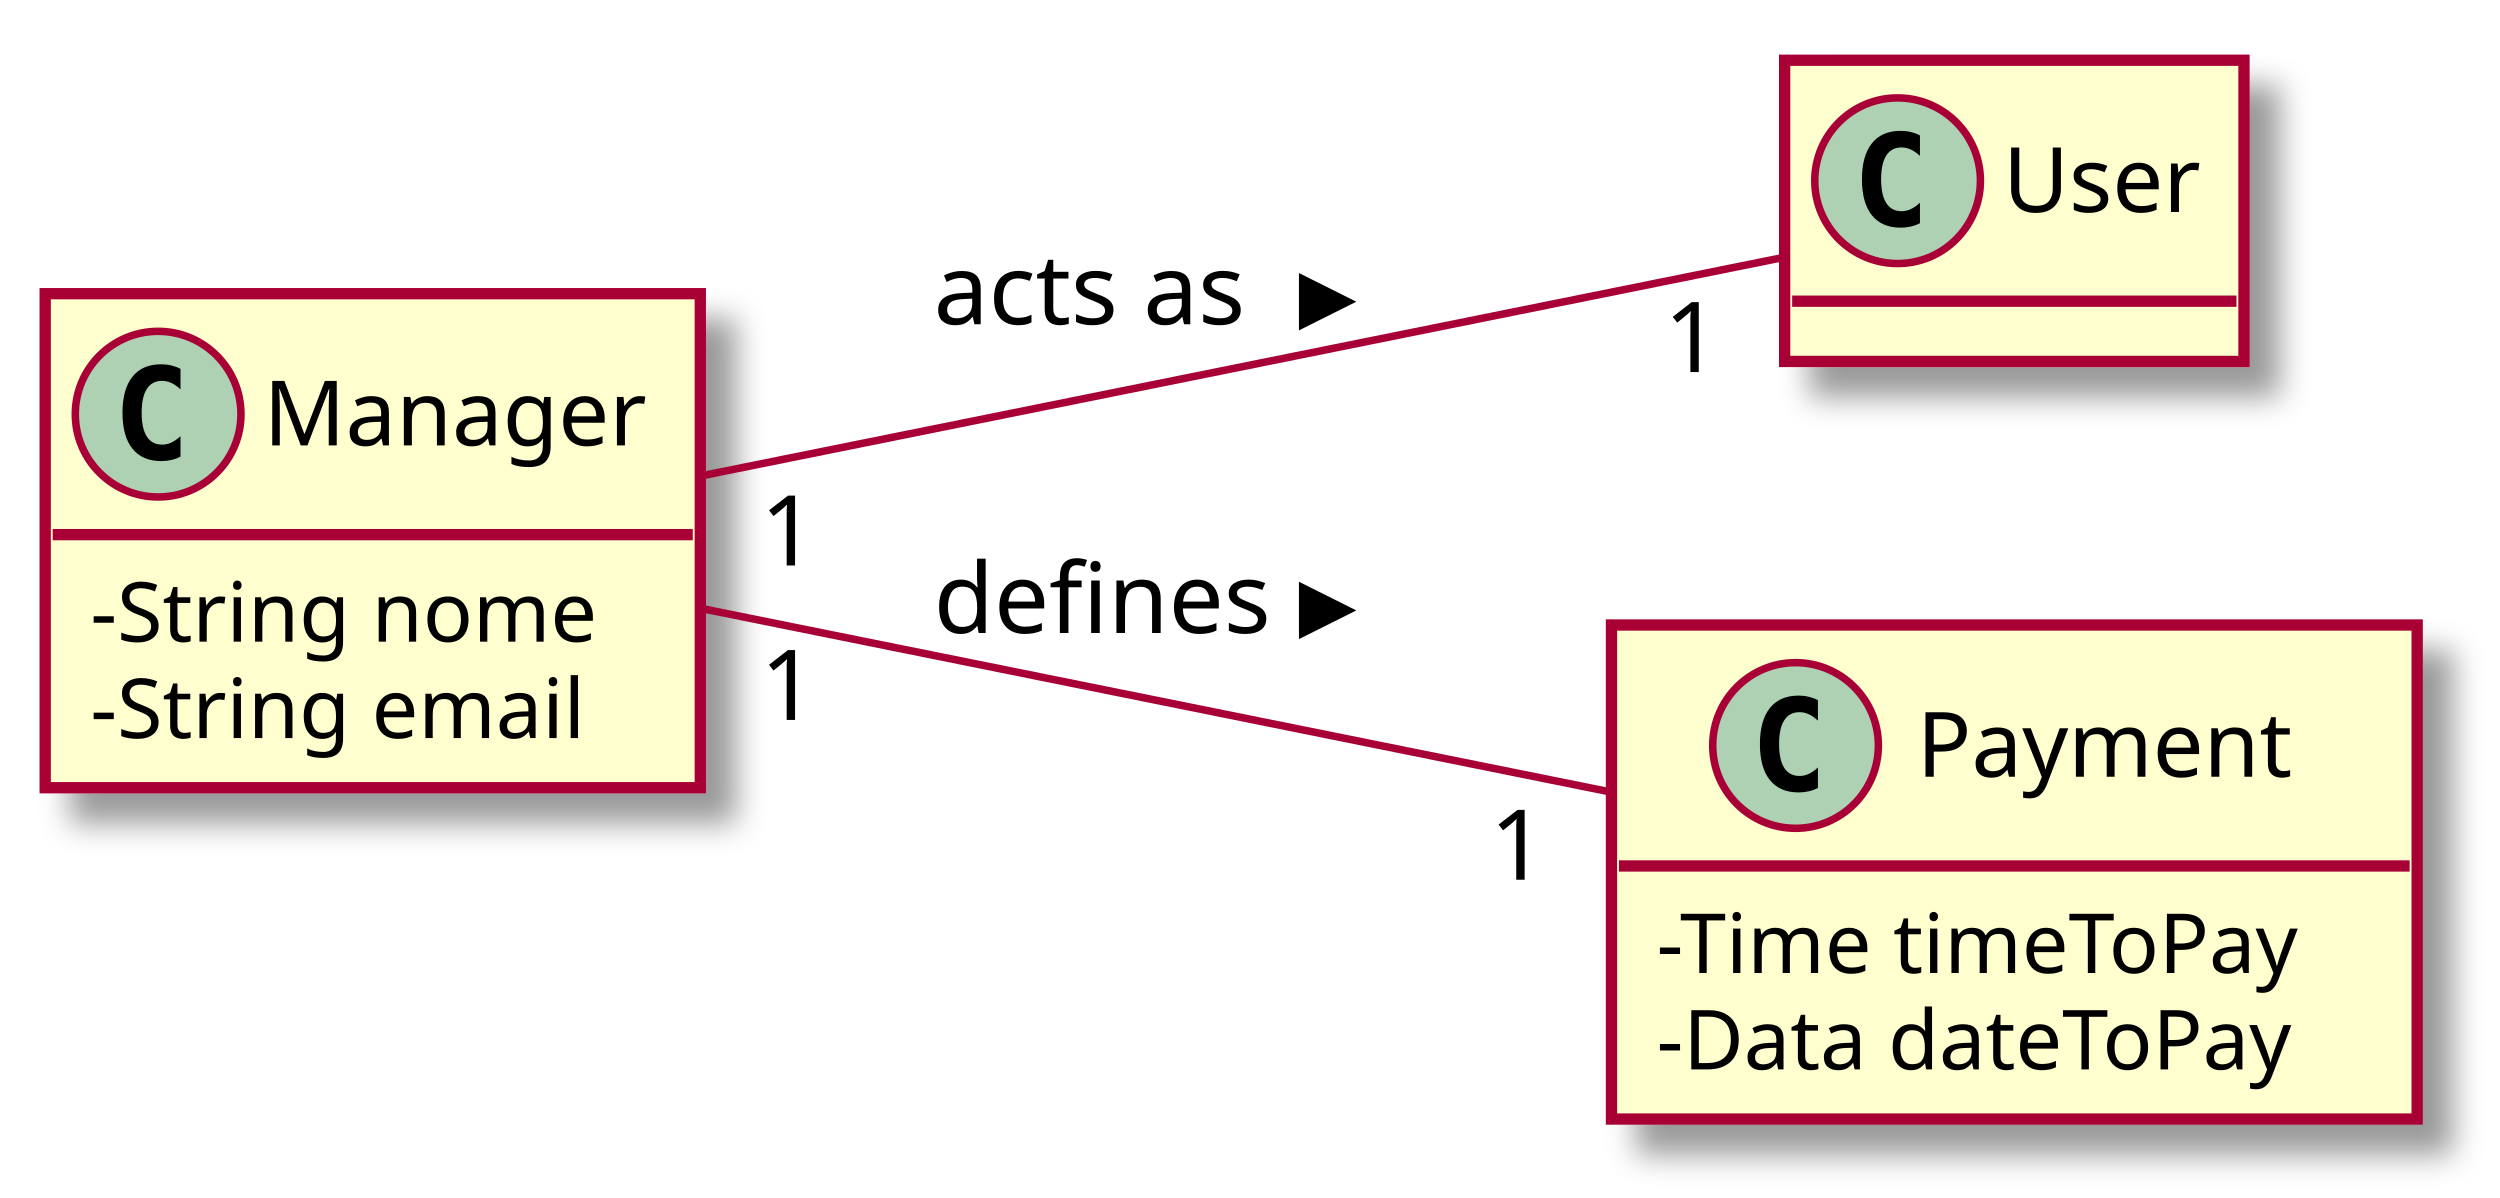
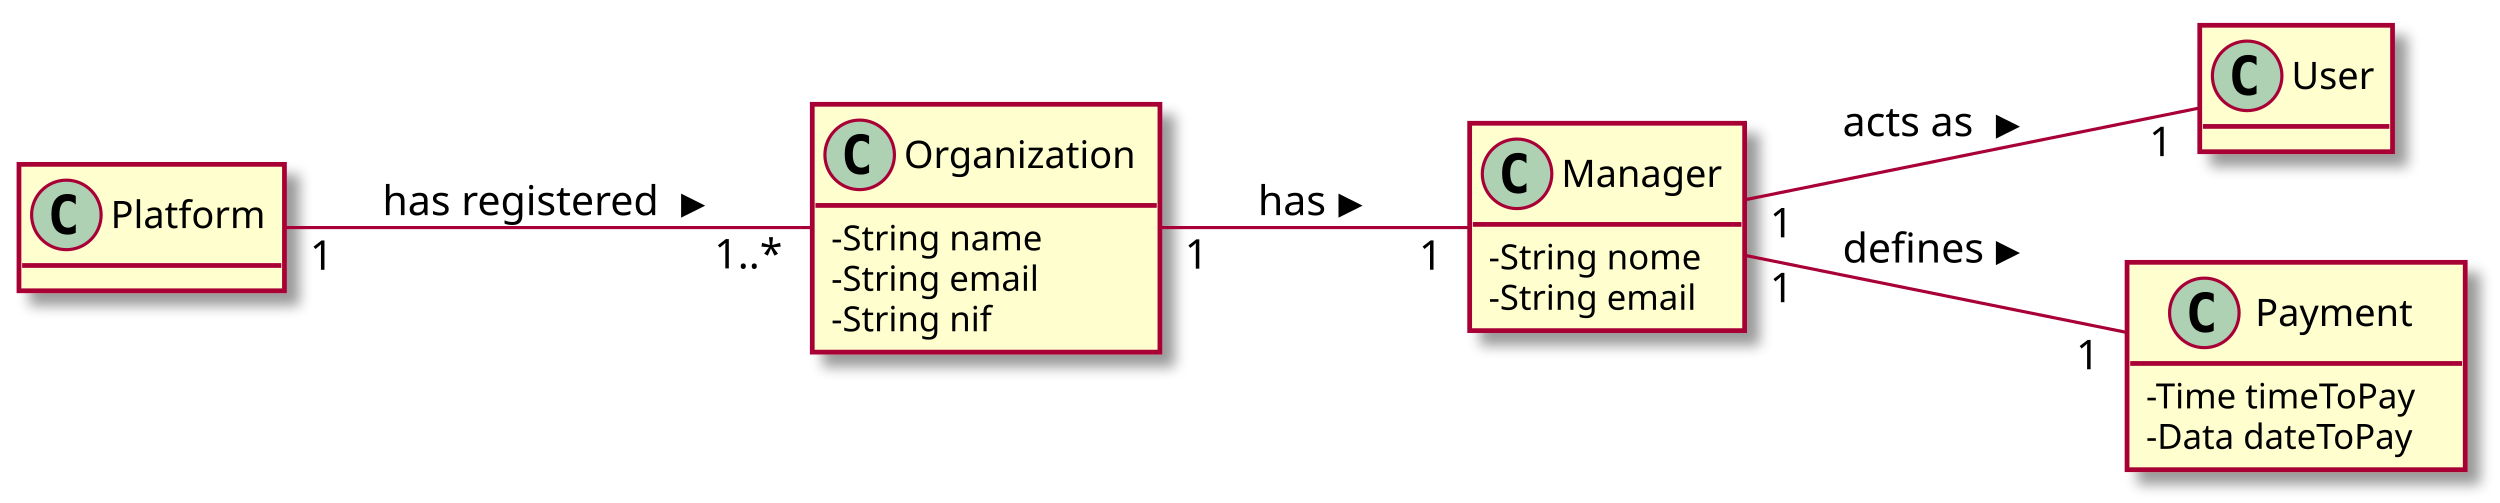
- <svg xmlns="http://www.w3.org/2000/svg" contentScriptType="application/ecmascript" contentStyleType="text/css" height="159px" preserveAspectRatio="none" style="width:332px;height:159px;" version="1.1" viewBox="0 0 332 159" width="332px" zoomAndPan="magnify">
+ <svg xmlns="http://www.w3.org/2000/svg" contentScriptType="application/ecmascript" contentStyleType="text/css" height="159px" preserveAspectRatio="none" style="width:791px;height:159px;" version="1.1" viewBox="0 0 791 159" width="791px" zoomAndPan="magnify">
  <defs>
-     <filter height="300%" id="f784tu1f5h0ye" width="300%" x="-1" y="-1">
+     <filter height="300%" id="f12wyeiamvu6g1" width="300%" x="-1" y="-1">
      <feGaussianBlur result="blurOut" stdDeviation="2.0" />
      <feColorMatrix in="blurOut" result="blurOut2" type="matrix" values="0 0 0 0 0 0 0 0 0 0 0 0 0 0 0 0 0 0 .4 0" />
      <feOffset dx="4.0" dy="4.0" in="blurOut2" result="blurOut3" />
      <feBlend in="SourceGraphic" in2="blurOut3" mode="normal" />
    </filter>
  </defs>
  <g>
-     <rect fill="#FEFECE" filter="url(#f784tu1f5h0ye)" height="65.609" id="Manager" style="stroke: #A80036; stroke-width: 1.5;" width="87" x="6" y="39" />
-     <ellipse cx="21" cy="55" fill="#ADD1B2" rx="11" ry="11" style="stroke: #A80036; stroke-width: 1.0;" />
-     <path d="M23.969,60.641 Q23.391,60.938 22.75,61.086 Q22.109,61.234 21.406,61.234 Q18.906,61.234 17.586,59.586 Q16.266,57.938 16.266,54.812 Q16.266,51.688 17.586,50.031 Q18.906,48.375 21.406,48.375 Q22.109,48.375 22.758,48.531 Q23.406,48.688 23.969,48.984 L23.969,51.703 Q23.344,51.125 22.75,50.852 Q22.156,50.578 21.531,50.578 Q20.188,50.578 19.5,51.648 Q18.812,52.719 18.812,54.812 Q18.812,56.906 19.5,57.977 Q20.188,59.047 21.531,59.047 Q22.156,59.047 22.75,58.773 Q23.344,58.5 23.969,57.922 L23.969,60.641 Z " />
-     <text fill="#000000" font-family="sans-serif" font-size="12" lengthAdjust="spacingAndGlyphs" textLength="55" x="35" y="59.154">Manager</text>
-     <line style="stroke: #A80036; stroke-width: 1.5;" x1="7" x2="92" y1="71" y2="71" />
-     <text fill="#000000" font-family="sans-serif" font-size="11" lengthAdjust="spacingAndGlyphs" textLength="74" x="12" y="85.21">-String nome</text>
-     <text fill="#000000" font-family="sans-serif" font-size="11" lengthAdjust="spacingAndGlyphs" textLength="73" x="12" y="98.015">-String email</text>
-     <rect fill="#FEFECE" filter="url(#f784tu1f5h0ye)" height="40" id="User" style="stroke: #A80036; stroke-width: 1.5;" width="61" x="237" y="8" />
-     <ellipse cx="252" cy="24" fill="#ADD1B2" rx="11" ry="11" style="stroke: #A80036; stroke-width: 1.0;" />
-     <path d="M254.969,29.641 Q254.391,29.938 253.75,30.086 Q253.109,30.234 252.406,30.234 Q249.906,30.234 248.586,28.586 Q247.266,26.938 247.266,23.812 Q247.266,20.688 248.586,19.031 Q249.906,17.375 252.406,17.375 Q253.109,17.375 253.758,17.531 Q254.406,17.688 254.969,17.984 L254.969,20.703 Q254.344,20.125 253.75,19.852 Q253.156,19.578 252.531,19.578 Q251.188,19.578 250.5,20.648 Q249.812,21.719 249.812,23.812 Q249.812,25.906 250.5,26.977 Q251.188,28.047 252.531,28.047 Q253.156,28.047 253.75,27.773 Q254.344,27.5 254.969,26.922 L254.969,29.641 Z " />
-     <text fill="#000000" font-family="sans-serif" font-size="12" lengthAdjust="spacingAndGlyphs" textLength="29" x="266" y="28.154">User</text>
-     <line style="stroke: #A80036; stroke-width: 1.5;" x1="238" x2="297" y1="40" y2="40" />
-     <rect fill="#FEFECE" filter="url(#f784tu1f5h0ye)" height="65.609" id="Payment" style="stroke: #A80036; stroke-width: 1.5;" width="107" x="214" y="83" />
-     <ellipse cx="238.45" cy="99" fill="#ADD1B2" rx="11" ry="11" style="stroke: #A80036; stroke-width: 1.0;" />
-     <path d="M241.419,104.641 Q240.841,104.938 240.2,105.086 Q239.559,105.234 238.856,105.234 Q236.356,105.234 235.036,103.586 Q233.716,101.938 233.716,98.812 Q233.716,95.688 235.036,94.031 Q236.356,92.375 238.856,92.375 Q239.559,92.375 240.208,92.531 Q240.856,92.688 241.419,92.984 L241.419,95.703 Q240.794,95.125 240.2,94.852 Q239.606,94.578 238.981,94.578 Q237.637,94.578 236.95,95.648 Q236.262,96.719 236.262,98.812 Q236.262,100.906 236.95,101.977 Q237.637,103.047 238.981,103.047 Q239.606,103.047 240.2,102.773 Q240.794,102.5 241.419,101.922 L241.419,104.641 Z " />
-     <text fill="#000000" font-family="sans-serif" font-size="12" lengthAdjust="spacingAndGlyphs" textLength="54" x="254.55" y="103.154">Payment</text>
-     <line style="stroke: #A80036; stroke-width: 1.5;" x1="215" x2="320" y1="115" y2="115" />
-     <text fill="#000000" font-family="sans-serif" font-size="11" lengthAdjust="spacingAndGlyphs" textLength="95" x="220" y="129.21">-Time timeToPay</text>
-     <text fill="#000000" font-family="sans-serif" font-size="11" lengthAdjust="spacingAndGlyphs" textLength="93" x="220" y="142.015">-Data dateToPay</text>
-     <path d="M93.092,63.202 C135.711,54.6 199.5,41.725 236.968,34.162 " fill="none" id="Manager-User" style="stroke: #A80036; stroke-width: 1.0;" />
-     <text fill="#000000" font-family="sans-serif" font-size="13" lengthAdjust="spacingAndGlyphs" textLength="46" x="124" y="43.067">acts as</text>
-     <polygon fill="#000000" points="173,37.066,179,40.066,173,43.066,173,37.066" style="stroke: #000000; stroke-width: 1.0;" />
-     <text fill="#000000" font-family="sans-serif" font-size="13" lengthAdjust="spacingAndGlyphs" textLength="8" x="100.974" y="75.097">1</text>
-     <text fill="#000000" font-family="sans-serif" font-size="13" lengthAdjust="spacingAndGlyphs" textLength="8" x="220.983" y="49.404">1</text>
-     <path d="M93.092,80.798 C127.883,87.82 176.782,97.69 213.953,105.192 " fill="none" id="Manager-Payment" style="stroke: #A80036; stroke-width: 1.0;" />
-     <text fill="#000000" font-family="sans-serif" font-size="13" lengthAdjust="spacingAndGlyphs" textLength="46" x="124" y="84.067">defines</text>
-     <polygon fill="#000000" points="173,78.066,179,81.066,173,84.066,173,78.066" style="stroke: #000000; stroke-width: 1.0;" />
-     <text fill="#000000" font-family="sans-serif" font-size="13" lengthAdjust="spacingAndGlyphs" textLength="8" x="100.974" y="95.608">1</text>
-     <text fill="#000000" font-family="sans-serif" font-size="13" lengthAdjust="spacingAndGlyphs" textLength="8" x="197.861" y="116.831">1</text>
+     <rect fill="#FEFECE" filter="url(#f12wyeiamvu6g1)" height="65.609" id="Manager" style="stroke: #A80036; stroke-width: 1.5;" width="87" x="465" y="39" />
+     <ellipse cx="480" cy="55" fill="#ADD1B2" rx="11" ry="11" style="stroke: #A80036; stroke-width: 1.0;" />
+     <path d="M482.969,60.641 Q482.391,60.938 481.75,61.086 Q481.109,61.234 480.406,61.234 Q477.906,61.234 476.586,59.586 Q475.266,57.938 475.266,54.812 Q475.266,51.688 476.586,50.031 Q477.906,48.375 480.406,48.375 Q481.109,48.375 481.758,48.531 Q482.406,48.688 482.969,48.984 L482.969,51.703 Q482.344,51.125 481.75,50.852 Q481.156,50.578 480.531,50.578 Q479.188,50.578 478.5,51.648 Q477.812,52.719 477.812,54.812 Q477.812,56.906 478.5,57.977 Q479.188,59.047 480.531,59.047 Q481.156,59.047 481.75,58.773 Q482.344,58.5 482.969,57.922 L482.969,60.641 Z " />
+     <text fill="#000000" font-family="sans-serif" font-size="12" lengthAdjust="spacingAndGlyphs" textLength="55" x="494" y="59.154">Manager</text>
+     <line style="stroke: #A80036; stroke-width: 1.5;" x1="466" x2="551" y1="71" y2="71" />
+     <text fill="#000000" font-family="sans-serif" font-size="11" lengthAdjust="spacingAndGlyphs" textLength="74" x="471" y="85.21">-String nome</text>
+     <text fill="#000000" font-family="sans-serif" font-size="11" lengthAdjust="spacingAndGlyphs" textLength="73" x="471" y="98.015">-String email</text>
+     <rect fill="#FEFECE" filter="url(#f12wyeiamvu6g1)" height="40" id="User" style="stroke: #A80036; stroke-width: 1.5;" width="61" x="696" y="8" />
+     <ellipse cx="711" cy="24" fill="#ADD1B2" rx="11" ry="11" style="stroke: #A80036; stroke-width: 1.0;" />
+     <path d="M713.969,29.641 Q713.391,29.938 712.75,30.086 Q712.109,30.234 711.406,30.234 Q708.906,30.234 707.586,28.586 Q706.266,26.938 706.266,23.812 Q706.266,20.688 707.586,19.031 Q708.906,17.375 711.406,17.375 Q712.109,17.375 712.758,17.531 Q713.406,17.688 713.969,17.984 L713.969,20.703 Q713.344,20.125 712.75,19.852 Q712.156,19.578 711.531,19.578 Q710.188,19.578 709.5,20.648 Q708.812,21.719 708.812,23.812 Q708.812,25.906 709.5,26.977 Q710.188,28.047 711.531,28.047 Q712.156,28.047 712.75,27.773 Q713.344,27.5 713.969,26.922 L713.969,29.641 Z " />
+     <text fill="#000000" font-family="sans-serif" font-size="12" lengthAdjust="spacingAndGlyphs" textLength="29" x="725" y="28.154">User</text>
+     <line style="stroke: #A80036; stroke-width: 1.5;" x1="697" x2="756" y1="40" y2="40" />
+     <rect fill="#FEFECE" filter="url(#f12wyeiamvu6g1)" height="65.609" id="Payment" style="stroke: #A80036; stroke-width: 1.5;" width="107" x="673" y="83" />
+     <ellipse cx="697.45" cy="99" fill="#ADD1B2" rx="11" ry="11" style="stroke: #A80036; stroke-width: 1.0;" />
+     <path d="M700.419,104.641 Q699.841,104.938 699.2,105.086 Q698.559,105.234 697.856,105.234 Q695.356,105.234 694.036,103.586 Q692.716,101.938 692.716,98.812 Q692.716,95.688 694.036,94.031 Q695.356,92.375 697.856,92.375 Q698.559,92.375 699.208,92.531 Q699.856,92.688 700.419,92.984 L700.419,95.703 Q699.794,95.125 699.2,94.852 Q698.606,94.578 697.981,94.578 Q696.638,94.578 695.95,95.648 Q695.263,96.719 695.263,98.812 Q695.263,100.906 695.95,101.977 Q696.638,103.047 697.981,103.047 Q698.606,103.047 699.2,102.773 Q699.794,102.5 700.419,101.922 L700.419,104.641 Z " />
+     <text fill="#000000" font-family="sans-serif" font-size="12" lengthAdjust="spacingAndGlyphs" textLength="54" x="713.55" y="103.154">Payment</text>
+     <line style="stroke: #A80036; stroke-width: 1.5;" x1="674" x2="779" y1="115" y2="115" />
+     <text fill="#000000" font-family="sans-serif" font-size="11" lengthAdjust="spacingAndGlyphs" textLength="95" x="679" y="129.21">-Time timeToPay</text>
+     <text fill="#000000" font-family="sans-serif" font-size="11" lengthAdjust="spacingAndGlyphs" textLength="93" x="679" y="142.015">-Data dateToPay</text>
+     <rect fill="#FEFECE" filter="url(#f12wyeiamvu6g1)" height="40" id="Platform" style="stroke: #A80036; stroke-width: 1.5;" width="84" x="6" y="52" />
+     <ellipse cx="21" cy="68" fill="#ADD1B2" rx="11" ry="11" style="stroke: #A80036; stroke-width: 1.0;" />
+     <path d="M23.969,73.641 Q23.391,73.938 22.75,74.086 Q22.109,74.234 21.406,74.234 Q18.906,74.234 17.586,72.586 Q16.266,70.938 16.266,67.812 Q16.266,64.688 17.586,63.031 Q18.906,61.375 21.406,61.375 Q22.109,61.375 22.758,61.531 Q23.406,61.688 23.969,61.984 L23.969,64.703 Q23.344,64.125 22.75,63.852 Q22.156,63.578 21.531,63.578 Q20.188,63.578 19.5,64.648 Q18.812,65.719 18.812,67.812 Q18.812,69.906 19.5,70.977 Q20.188,72.047 21.531,72.047 Q22.156,72.047 22.75,71.773 Q23.344,71.5 23.969,70.922 L23.969,73.641 Z " />
+     <text fill="#000000" font-family="sans-serif" font-size="12" lengthAdjust="spacingAndGlyphs" textLength="52" x="35" y="72.154">Platform</text>
+     <line style="stroke: #A80036; stroke-width: 1.5;" x1="7" x2="89" y1="84" y2="84" />
+     <rect fill="#FEFECE" filter="url(#f12wyeiamvu6g1)" height="78.414" id="Organization" style="stroke: #A80036; stroke-width: 1.5;" width="110" x="257" y="33" />
+     <ellipse cx="272" cy="49" fill="#ADD1B2" rx="11" ry="11" style="stroke: #A80036; stroke-width: 1.0;" />
+     <path d="M274.969,54.641 Q274.391,54.938 273.75,55.086 Q273.109,55.234 272.406,55.234 Q269.906,55.234 268.586,53.586 Q267.266,51.938 267.266,48.812 Q267.266,45.688 268.586,44.031 Q269.906,42.375 272.406,42.375 Q273.109,42.375 273.758,42.531 Q274.406,42.688 274.969,42.984 L274.969,45.703 Q274.344,45.125 273.75,44.852 Q273.156,44.578 272.531,44.578 Q271.188,44.578 270.5,45.648 Q269.812,46.719 269.812,48.812 Q269.812,50.906 270.5,51.977 Q271.188,53.047 272.531,53.047 Q273.156,53.047 273.75,52.773 Q274.344,52.5 274.969,51.922 L274.969,54.641 Z " />
+     <text fill="#000000" font-family="sans-serif" font-size="12" lengthAdjust="spacingAndGlyphs" textLength="78" x="286" y="53.154">Organization</text>
+     <line style="stroke: #A80036; stroke-width: 1.5;" x1="258" x2="366" y1="65" y2="65" />
+     <text fill="#000000" font-family="sans-serif" font-size="11" lengthAdjust="spacingAndGlyphs" textLength="74" x="263" y="79.21">-String name</text>
+     <text fill="#000000" font-family="sans-serif" font-size="11" lengthAdjust="spacingAndGlyphs" textLength="73" x="263" y="92.015">-String email</text>
+     <text fill="#000000" font-family="sans-serif" font-size="11" lengthAdjust="spacingAndGlyphs" textLength="56" x="263" y="104.82">-String nif</text>
+     <path d="M552.092,63.202 C594.711,54.6 658.5,41.725 695.968,34.162 " fill="none" id="Manager-User" style="stroke: #A80036; stroke-width: 1.0;" />
+     <text fill="#000000" font-family="sans-serif" font-size="13" lengthAdjust="spacingAndGlyphs" textLength="46" x="583" y="43.067">acts as</text>
+     <polygon fill="#000000" points="632,37.066,638,40.066,632,43.066,632,37.066" style="stroke: #000000; stroke-width: 1.0;" />
+     <text fill="#000000" font-family="sans-serif" font-size="13" lengthAdjust="spacingAndGlyphs" textLength="8" x="559.974" y="75.097">1</text>
+     <text fill="#000000" font-family="sans-serif" font-size="13" lengthAdjust="spacingAndGlyphs" textLength="8" x="679.983" y="49.404">1</text>
+     <path d="M552.092,80.798 C586.883,87.82 635.782,97.69 672.953,105.192 " fill="none" id="Manager-Payment" style="stroke: #A80036; stroke-width: 1.0;" />
+     <text fill="#000000" font-family="sans-serif" font-size="13" lengthAdjust="spacingAndGlyphs" textLength="46" x="583" y="83.067">defines</text>
+     <polygon fill="#000000" points="632,77.066,638,80.066,632,83.066,632,77.066" style="stroke: #000000; stroke-width: 1.0;" />
+     <text fill="#000000" font-family="sans-serif" font-size="13" lengthAdjust="spacingAndGlyphs" textLength="8" x="559.974" y="95.608">1</text>
+     <text fill="#000000" font-family="sans-serif" font-size="13" lengthAdjust="spacingAndGlyphs" textLength="8" x="656.861" y="116.831">1</text>
+     <path d="M367.259,72 C398.135,72 436.067,72 464.844,72 " fill="none" id="Organization-Manager" style="stroke: #A80036; stroke-width: 1.0;" />
+     <text fill="#000000" font-family="sans-serif" font-size="13" lengthAdjust="spacingAndGlyphs" textLength="23" x="398" y="68.067">has</text>
+     <polygon fill="#000000" points="424,62.066,430,65.066,424,68.066,424,62.066" style="stroke: #000000; stroke-width: 1.0;" />
+     <text fill="#000000" font-family="sans-serif" font-size="13" lengthAdjust="spacingAndGlyphs" textLength="8" x="374.852" y="85.01">1</text>
+     <text fill="#000000" font-family="sans-serif" font-size="13" lengthAdjust="spacingAndGlyphs" textLength="8" x="448.952" y="85.352">1</text>
+     <path d="M90.124,72 C135.252,72 207.071,72 256.716,72 " fill="none" id="Platform-Organization" style="stroke: #A80036; stroke-width: 1.0;" />
+     <text fill="#000000" font-family="sans-serif" font-size="13" lengthAdjust="spacingAndGlyphs" textLength="92" x="121" y="68.067">has registered</text>
+     <polygon fill="#000000" points="216,62.066,222,65.066,216,68.066,216,62.066" style="stroke: #000000; stroke-width: 1.0;" />
+     <text fill="#000000" font-family="sans-serif" font-size="13" lengthAdjust="spacingAndGlyphs" textLength="8" x="98.051" y="85.367">1</text>
+     <text fill="#000000" font-family="sans-serif" font-size="13" lengthAdjust="spacingAndGlyphs" textLength="23" x="225.994" y="84.918">1..*</text>
  </g>
</svg>
